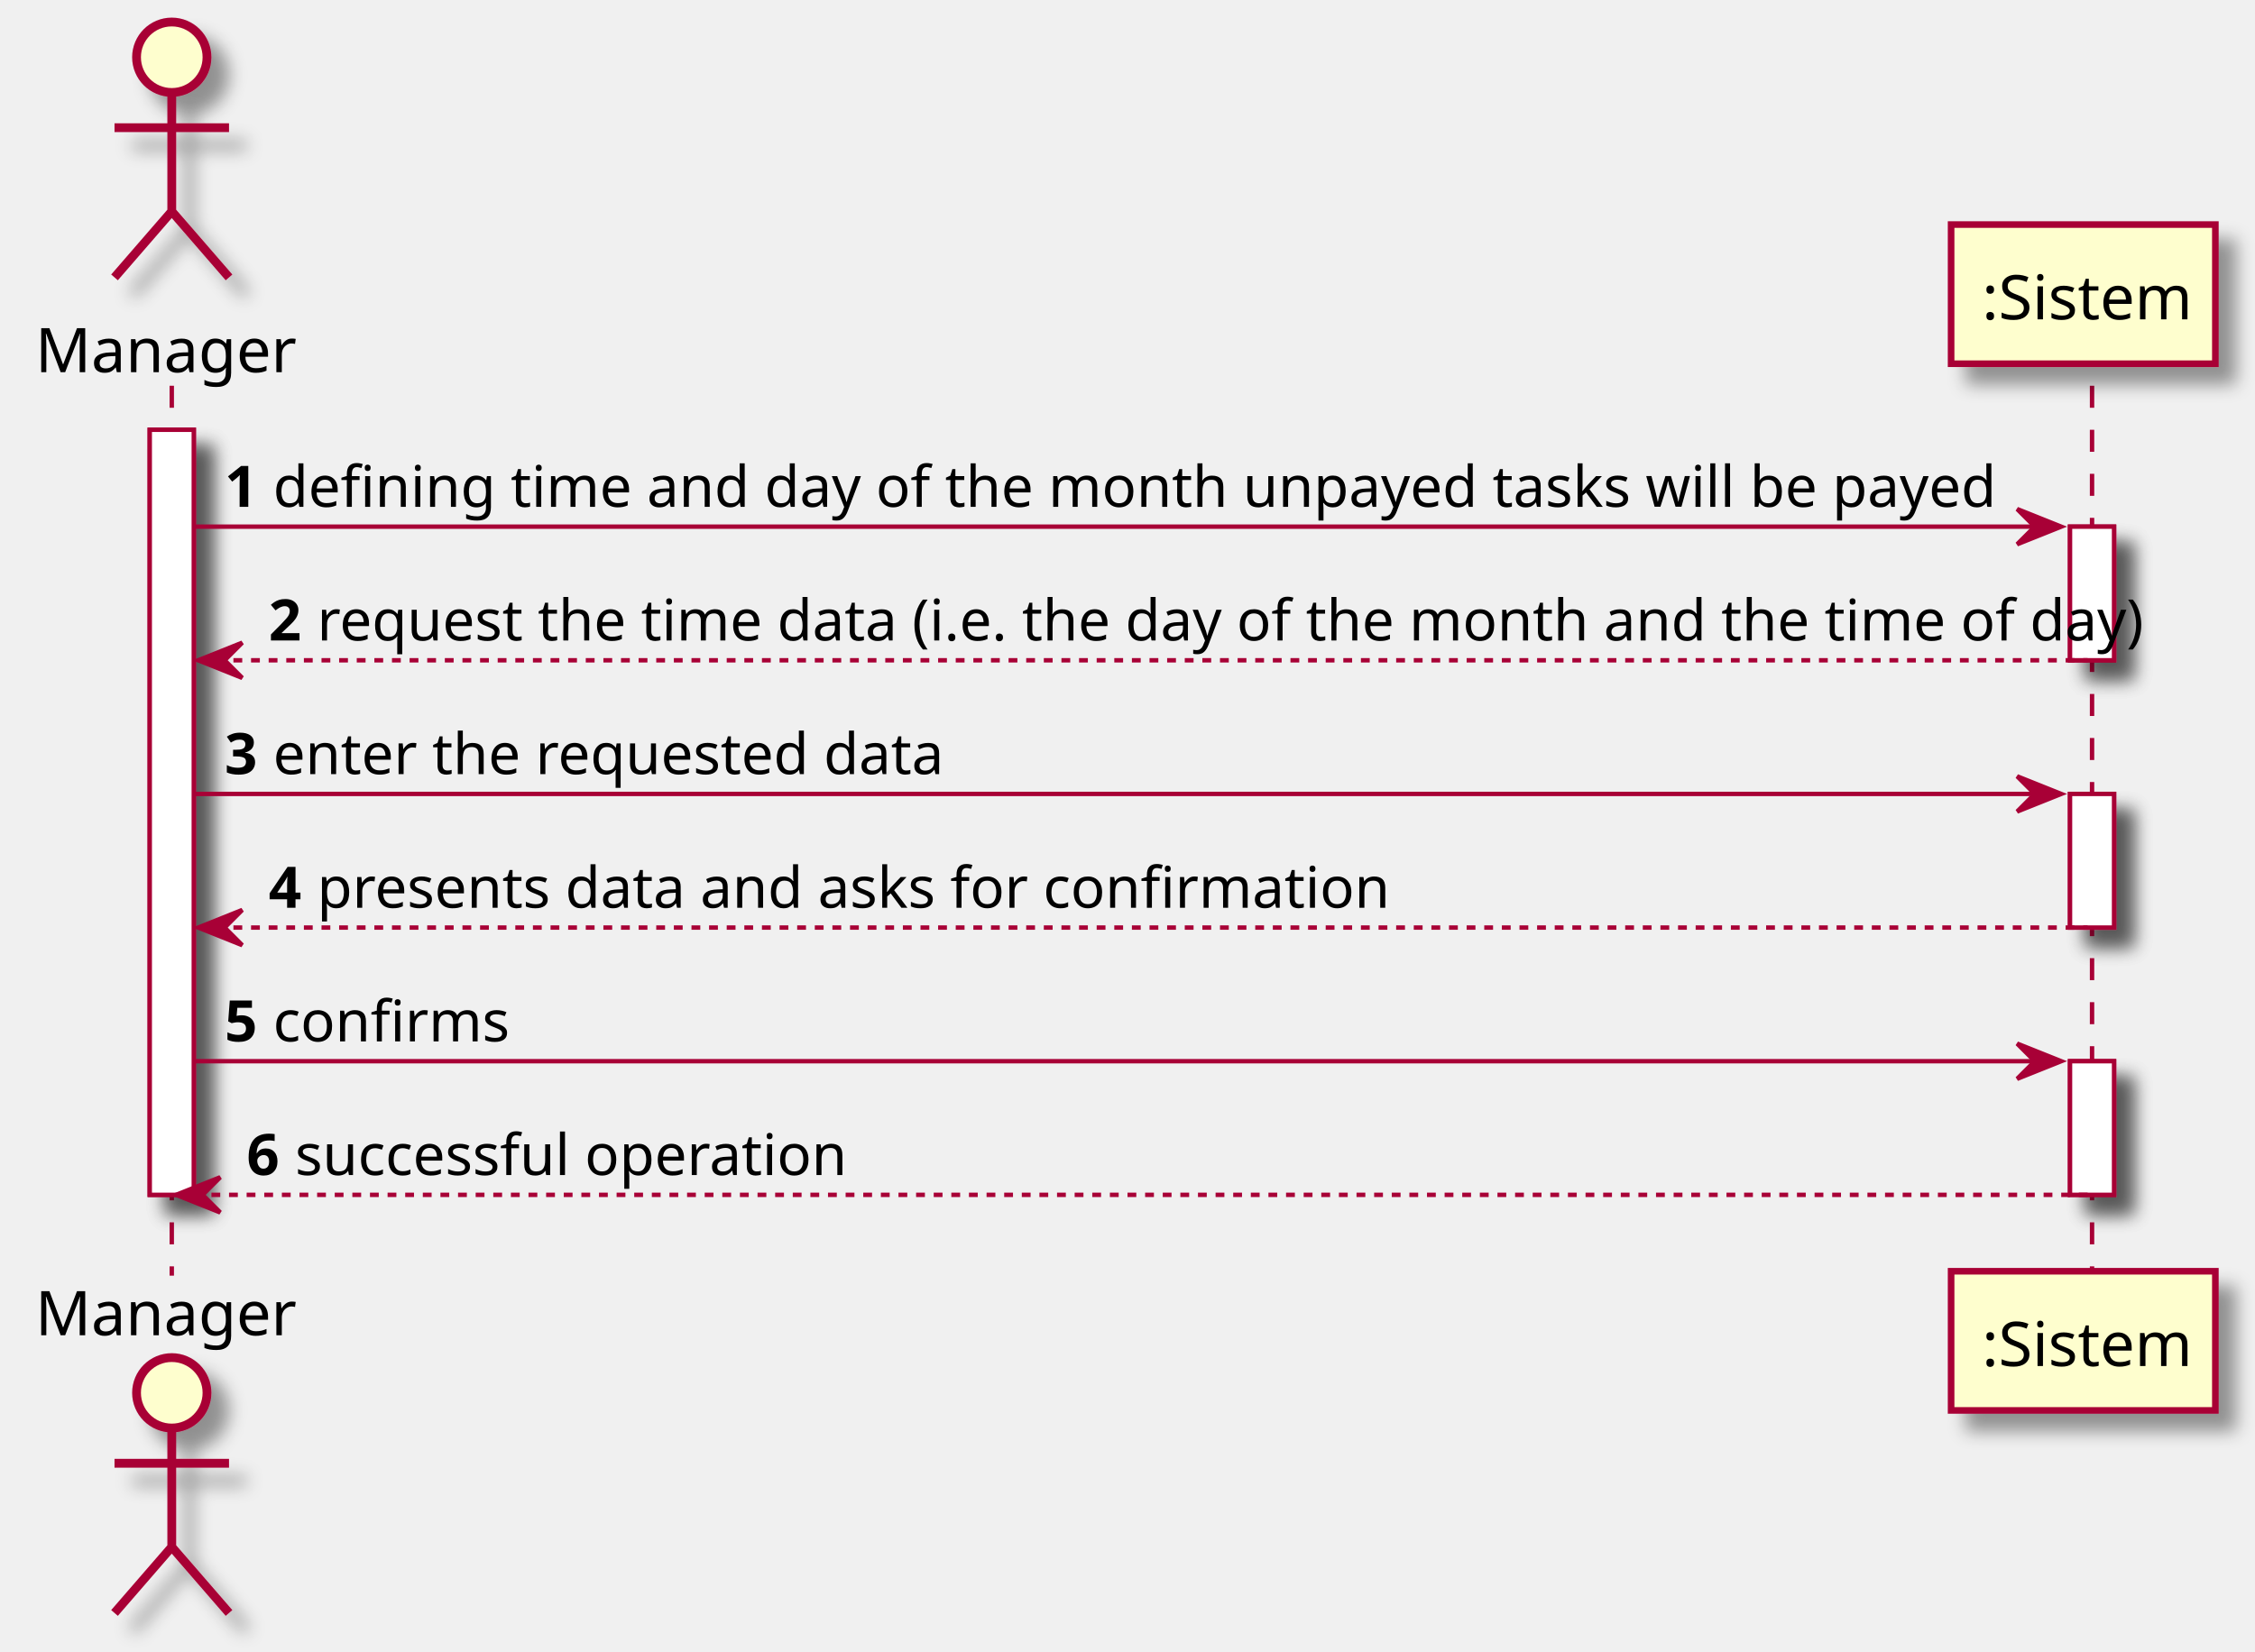
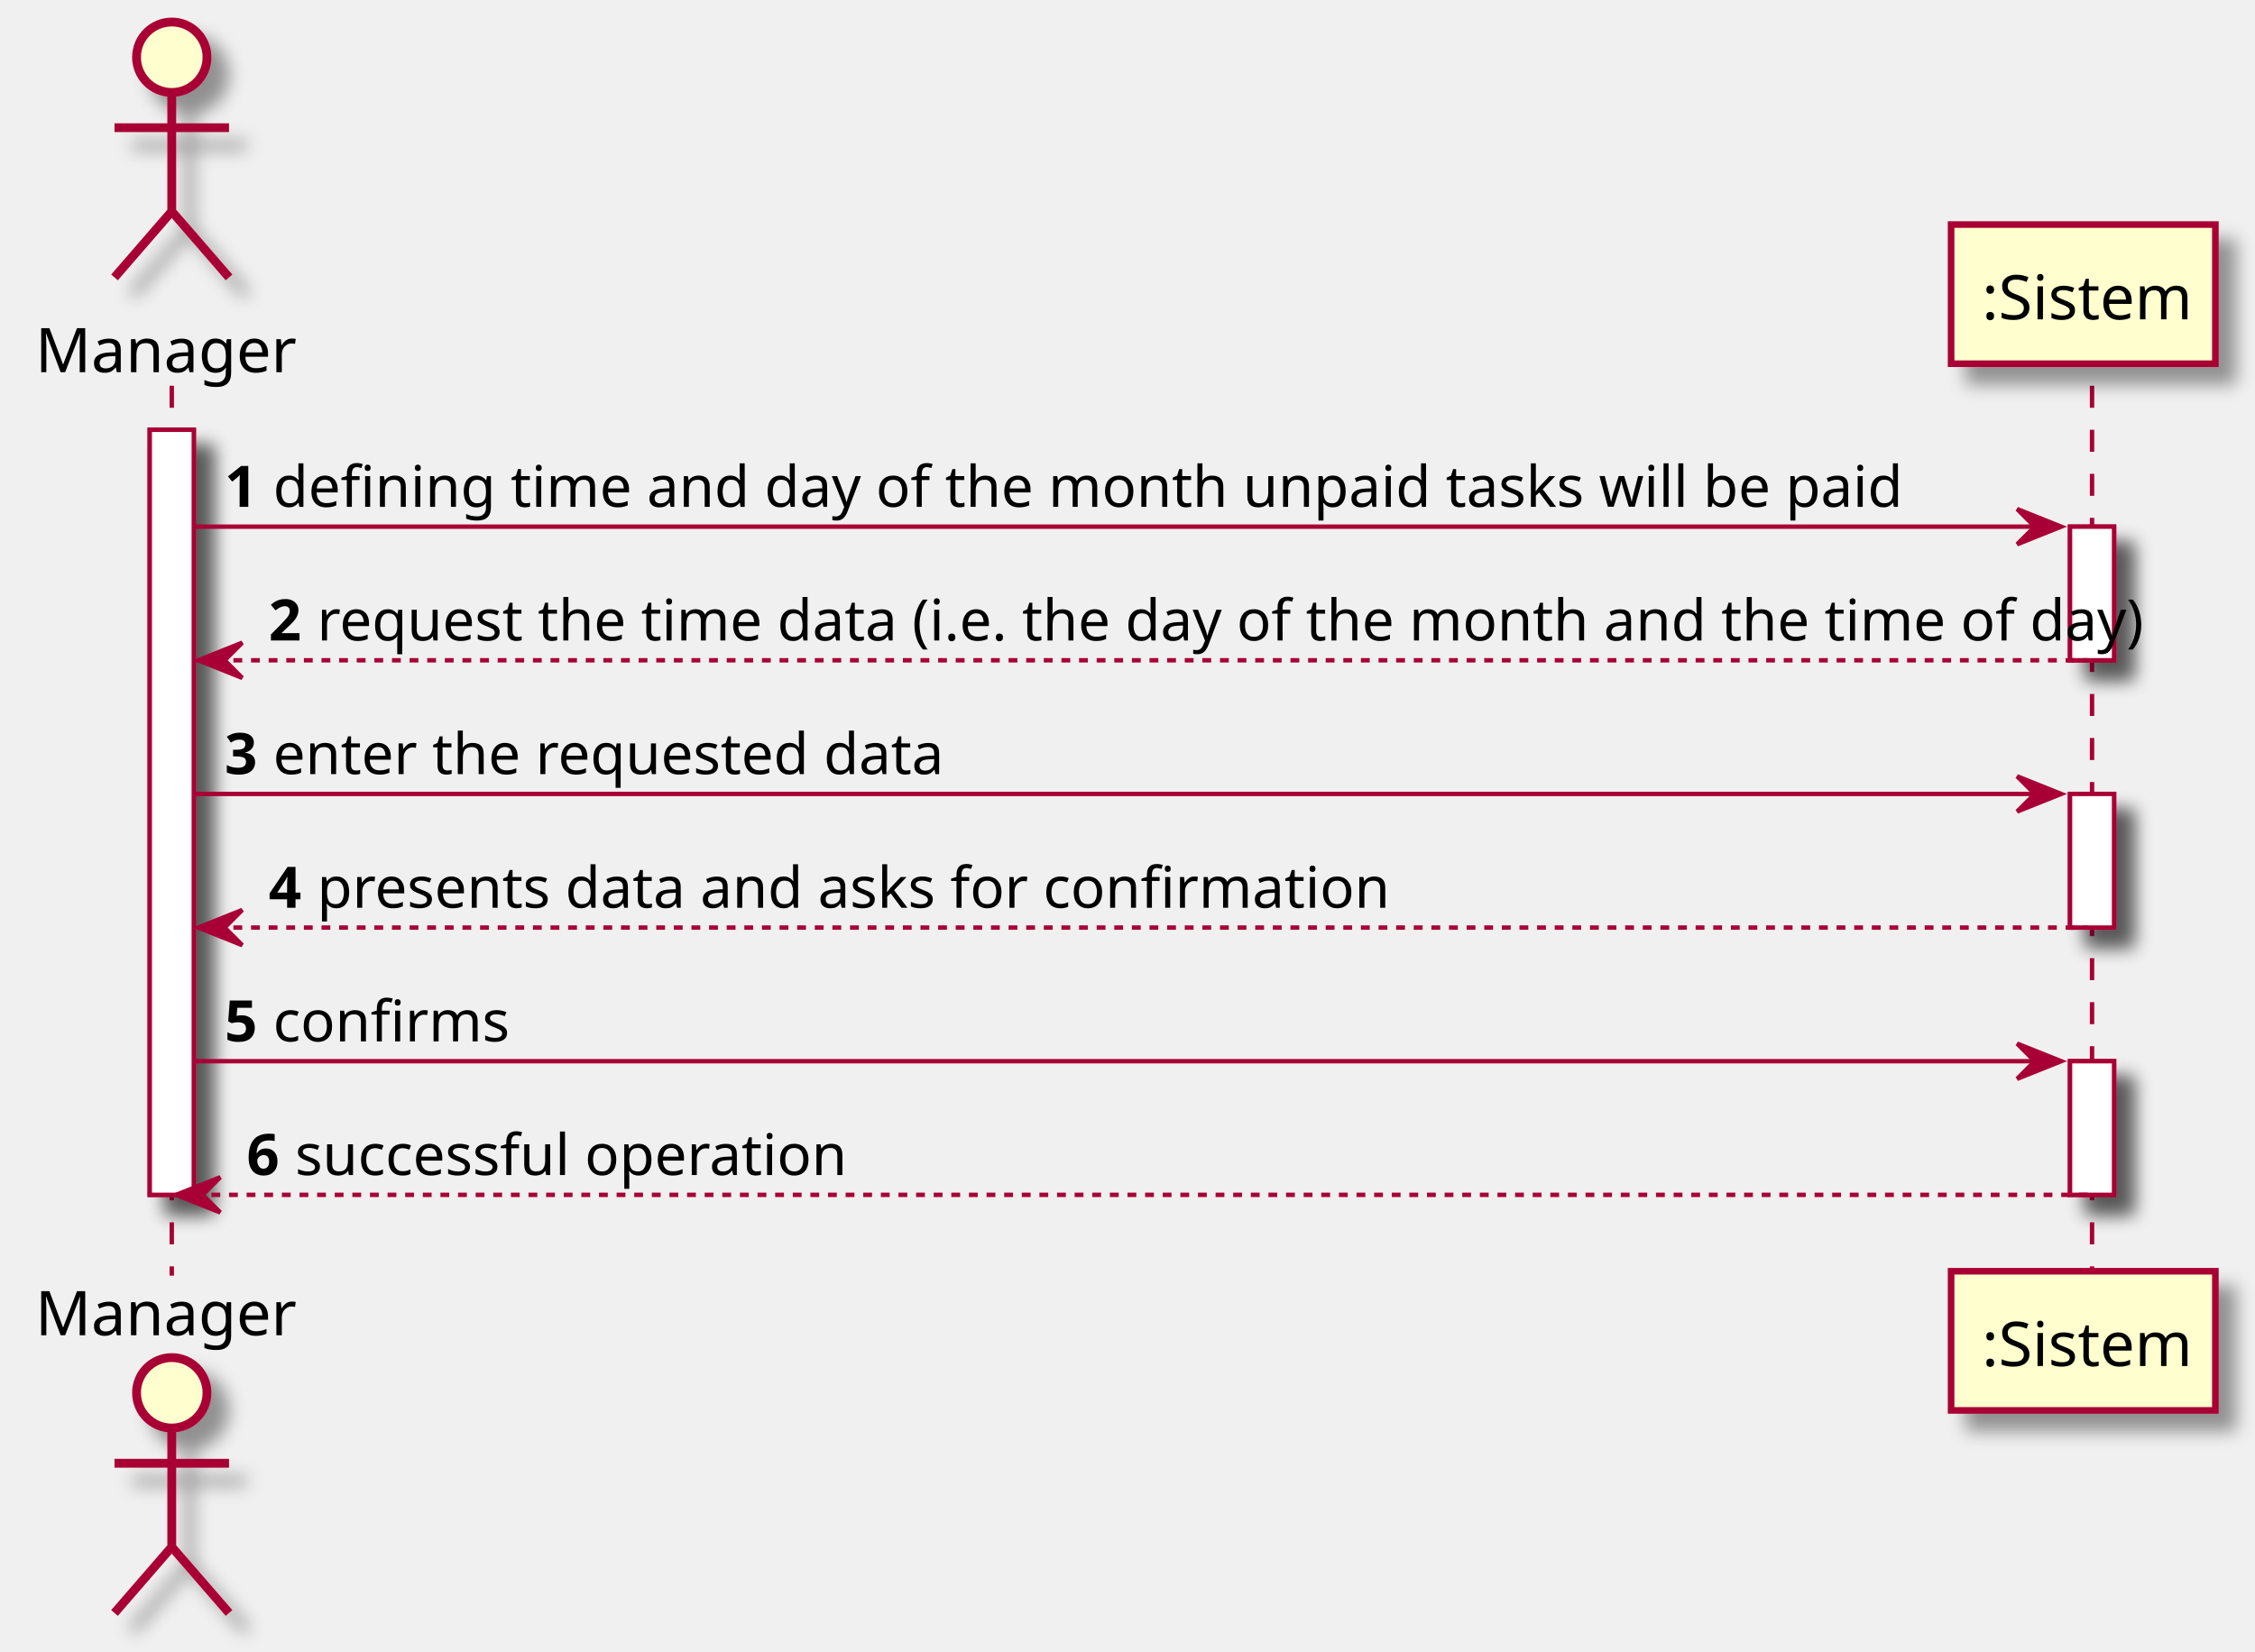
<svg xmlns="http://www.w3.org/2000/svg" contentScriptType="application/ecmascript" contentStyleType="text/css" height="375px" preserveAspectRatio="none" style="width:512px;height:375px;" version="1.1" viewBox="0 0 512 375" width="512px" zoomAndPan="magnify">
  <defs>
    <filter height="300%" id="fkrn89oxb2ws7" width="300%" x="-1" y="-1">
      <feGaussianBlur result="blurOut" stdDeviation="2.0" />
      <feColorMatrix in="blurOut" result="blurOut2" type="matrix" values="0 0 0 0 0 0 0 0 0 0 0 0 0 0 0 0 0 0 .4 0" />
      <feOffset dx="4.0" dy="4.0" in="blurOut2" result="blurOut3" />
      <feBlend in="SourceGraphic" in2="blurOut3" mode="normal" />
    </filter>
  </defs>
  <g>
    <rect fill="#FFFFFF" filter="url(#fkrn89oxb2ws7)" height="173.758" style="stroke: #A80036; stroke-width: 1.0;" width="10" x="34" y="97.609" />
    <rect fill="#FFFFFF" filter="url(#fkrn89oxb2ws7)" height="30.352" style="stroke: #A80036; stroke-width: 1.0;" width="10" x="470" y="119.609" />
    <rect fill="#FFFFFF" filter="url(#fkrn89oxb2ws7)" height="30.352" style="stroke: #A80036; stroke-width: 1.0;" width="10" x="470" y="180.312" />
    <rect fill="#FFFFFF" filter="url(#fkrn89oxb2ws7)" height="30.352" style="stroke: #A80036; stroke-width: 1.0;" width="10" x="470" y="241.016" />
    <line style="stroke: #A80036; stroke-width: 1.0; stroke-dasharray: 5.0,5.0;" x1="39" x2="39" y1="87.609" y2="289.719" />
    <line style="stroke: #A80036; stroke-width: 1.0; stroke-dasharray: 5.0,5.0;" x1="475" x2="475" y1="87.609" y2="289.719" />
    <text fill="#000000" font-family="sans-serif" font-size="14" lengthAdjust="spacingAndGlyphs" textLength="56" x="8" y="84.533">Manager</text>
    <ellipse cx="39" cy="13" fill="#FEFECE" filter="url(#fkrn89oxb2ws7)" rx="8" ry="8" style="stroke: #A80036; stroke-width: 2.0;" />
    <path d="M39,21 L39,48 M26,29 L52,29 M39,48 L26,63 M39,48 L52,63 " fill="#FEFECE" filter="url(#fkrn89oxb2ws7)" style="stroke: #A80036; stroke-width: 2.0;" />
    <text fill="#000000" font-family="sans-serif" font-size="14" lengthAdjust="spacingAndGlyphs" textLength="56" x="8" y="303.252">Manager</text>
    <ellipse cx="39" cy="316.328" fill="#FEFECE" filter="url(#fkrn89oxb2ws7)" rx="8" ry="8" style="stroke: #A80036; stroke-width: 2.0;" />
    <path d="M39,324.328 L39,351.328 M26,332.328 L52,332.328 M39,351.328 L26,366.328 M39,351.328 L52,366.328 " fill="#FEFECE" filter="url(#fkrn89oxb2ws7)" style="stroke: #A80036; stroke-width: 2.0;" />
    <rect fill="#FEFECE" filter="url(#fkrn89oxb2ws7)" height="31.609" style="stroke: #A80036; stroke-width: 1.5;" width="60" x="443" y="51" />
    <text fill="#000000" font-family="sans-serif" font-size="14" lengthAdjust="spacingAndGlyphs" textLength="46" x="450" y="72.533">:Sistem</text>
    <rect fill="#FEFECE" filter="url(#fkrn89oxb2ws7)" height="31.609" style="stroke: #A80036; stroke-width: 1.5;" width="60" x="443" y="288.719" />
    <text fill="#000000" font-family="sans-serif" font-size="14" lengthAdjust="spacingAndGlyphs" textLength="46" x="450" y="310.252">:Sistem</text>
    <rect fill="#FFFFFF" filter="url(#fkrn89oxb2ws7)" height="173.758" style="stroke: #A80036; stroke-width: 1.0;" width="10" x="34" y="97.609" />
    <rect fill="#FFFFFF" filter="url(#fkrn89oxb2ws7)" height="30.352" style="stroke: #A80036; stroke-width: 1.0;" width="10" x="470" y="119.609" />
    <rect fill="#FFFFFF" filter="url(#fkrn89oxb2ws7)" height="30.352" style="stroke: #A80036; stroke-width: 1.0;" width="10" x="470" y="180.312" />
    <rect fill="#FFFFFF" filter="url(#fkrn89oxb2ws7)" height="30.352" style="stroke: #A80036; stroke-width: 1.0;" width="10" x="470" y="241.016" />
    <polygon fill="#A80036" points="458,115.609,468,119.609,458,123.609,462,119.609" style="stroke: #A80036; stroke-width: 1.0;" />
    <line style="stroke: #A80036; stroke-width: 1.0;" x1="44" x2="464" y1="119.609" y2="119.609" />
    <text fill="#000000" font-family="sans-serif" font-size="13" font-weight="bold" lengthAdjust="spacingAndGlyphs" textLength="7" x="51" y="115.105">1</text>
-     <text fill="#000000" font-family="sans-serif" font-size="13" lengthAdjust="spacingAndGlyphs" textLength="367" x="62" y="115.105">defining time and day of the month unpayed tasks will be payed</text>
+     <text fill="#000000" font-family="sans-serif" font-size="13" lengthAdjust="spacingAndGlyphs" textLength="367" x="62" y="115.105">defining time and day of the month unpaid tasks will be paid</text>
    <polygon fill="#A80036" points="55,145.961,45,149.961,55,153.961,51,149.961" style="stroke: #A80036; stroke-width: 1.0;" />
    <line style="stroke: #A80036; stroke-width: 1.0; stroke-dasharray: 2.0,2.0;" x1="49" x2="474" y1="149.961" y2="149.961" />
    <text fill="#000000" font-family="sans-serif" font-size="13" font-weight="bold" lengthAdjust="spacingAndGlyphs" textLength="7" x="61" y="145.456">2</text>
    <text fill="#000000" font-family="sans-serif" font-size="13" lengthAdjust="spacingAndGlyphs" textLength="391" x="72" y="145.456">request the time data (i.e. the day of the month and the time of day)</text>
    <polygon fill="#A80036" points="458,176.312,468,180.312,458,184.312,462,180.312" style="stroke: #A80036; stroke-width: 1.0;" />
    <line style="stroke: #A80036; stroke-width: 1.0;" x1="44" x2="464" y1="180.312" y2="180.312" />
    <text fill="#000000" font-family="sans-serif" font-size="13" font-weight="bold" lengthAdjust="spacingAndGlyphs" textLength="7" x="51" y="175.808">3</text>
    <text fill="#000000" font-family="sans-serif" font-size="13" lengthAdjust="spacingAndGlyphs" textLength="141" x="62" y="175.808">enter the requested data</text>
    <polygon fill="#A80036" points="55,206.664,45,210.664,55,214.664,51,210.664" style="stroke: #A80036; stroke-width: 1.0;" />
    <line style="stroke: #A80036; stroke-width: 1.0; stroke-dasharray: 2.0,2.0;" x1="49" x2="474" y1="210.664" y2="210.664" />
    <text fill="#000000" font-family="sans-serif" font-size="13" font-weight="bold" lengthAdjust="spacingAndGlyphs" textLength="7" x="61" y="206.159">4</text>
    <text fill="#000000" font-family="sans-serif" font-size="13" lengthAdjust="spacingAndGlyphs" textLength="228" x="72" y="206.159">presents data and asks for confirmation</text>
    <polygon fill="#A80036" points="458,237.016,468,241.016,458,245.016,462,241.016" style="stroke: #A80036; stroke-width: 1.0;" />
    <line style="stroke: #A80036; stroke-width: 1.0;" x1="44" x2="464" y1="241.016" y2="241.016" />
    <text fill="#000000" font-family="sans-serif" font-size="13" font-weight="bold" lengthAdjust="spacingAndGlyphs" textLength="7" x="51" y="236.511">5</text>
    <text fill="#000000" font-family="sans-serif" font-size="13" lengthAdjust="spacingAndGlyphs" textLength="49" x="62" y="236.511">confirms</text>
    <polygon fill="#A80036" points="50,267.367,40,271.367,50,275.367,46,271.367" style="stroke: #A80036; stroke-width: 1.0;" />
    <line style="stroke: #A80036; stroke-width: 1.0; stroke-dasharray: 2.0,2.0;" x1="44" x2="474" y1="271.367" y2="271.367" />
    <text fill="#000000" font-family="sans-serif" font-size="13" font-weight="bold" lengthAdjust="spacingAndGlyphs" textLength="7" x="56" y="266.862">6</text>
    <text fill="#000000" font-family="sans-serif" font-size="13" lengthAdjust="spacingAndGlyphs" textLength="119" x="67" y="266.862">successful operation</text>
  </g>
</svg>
